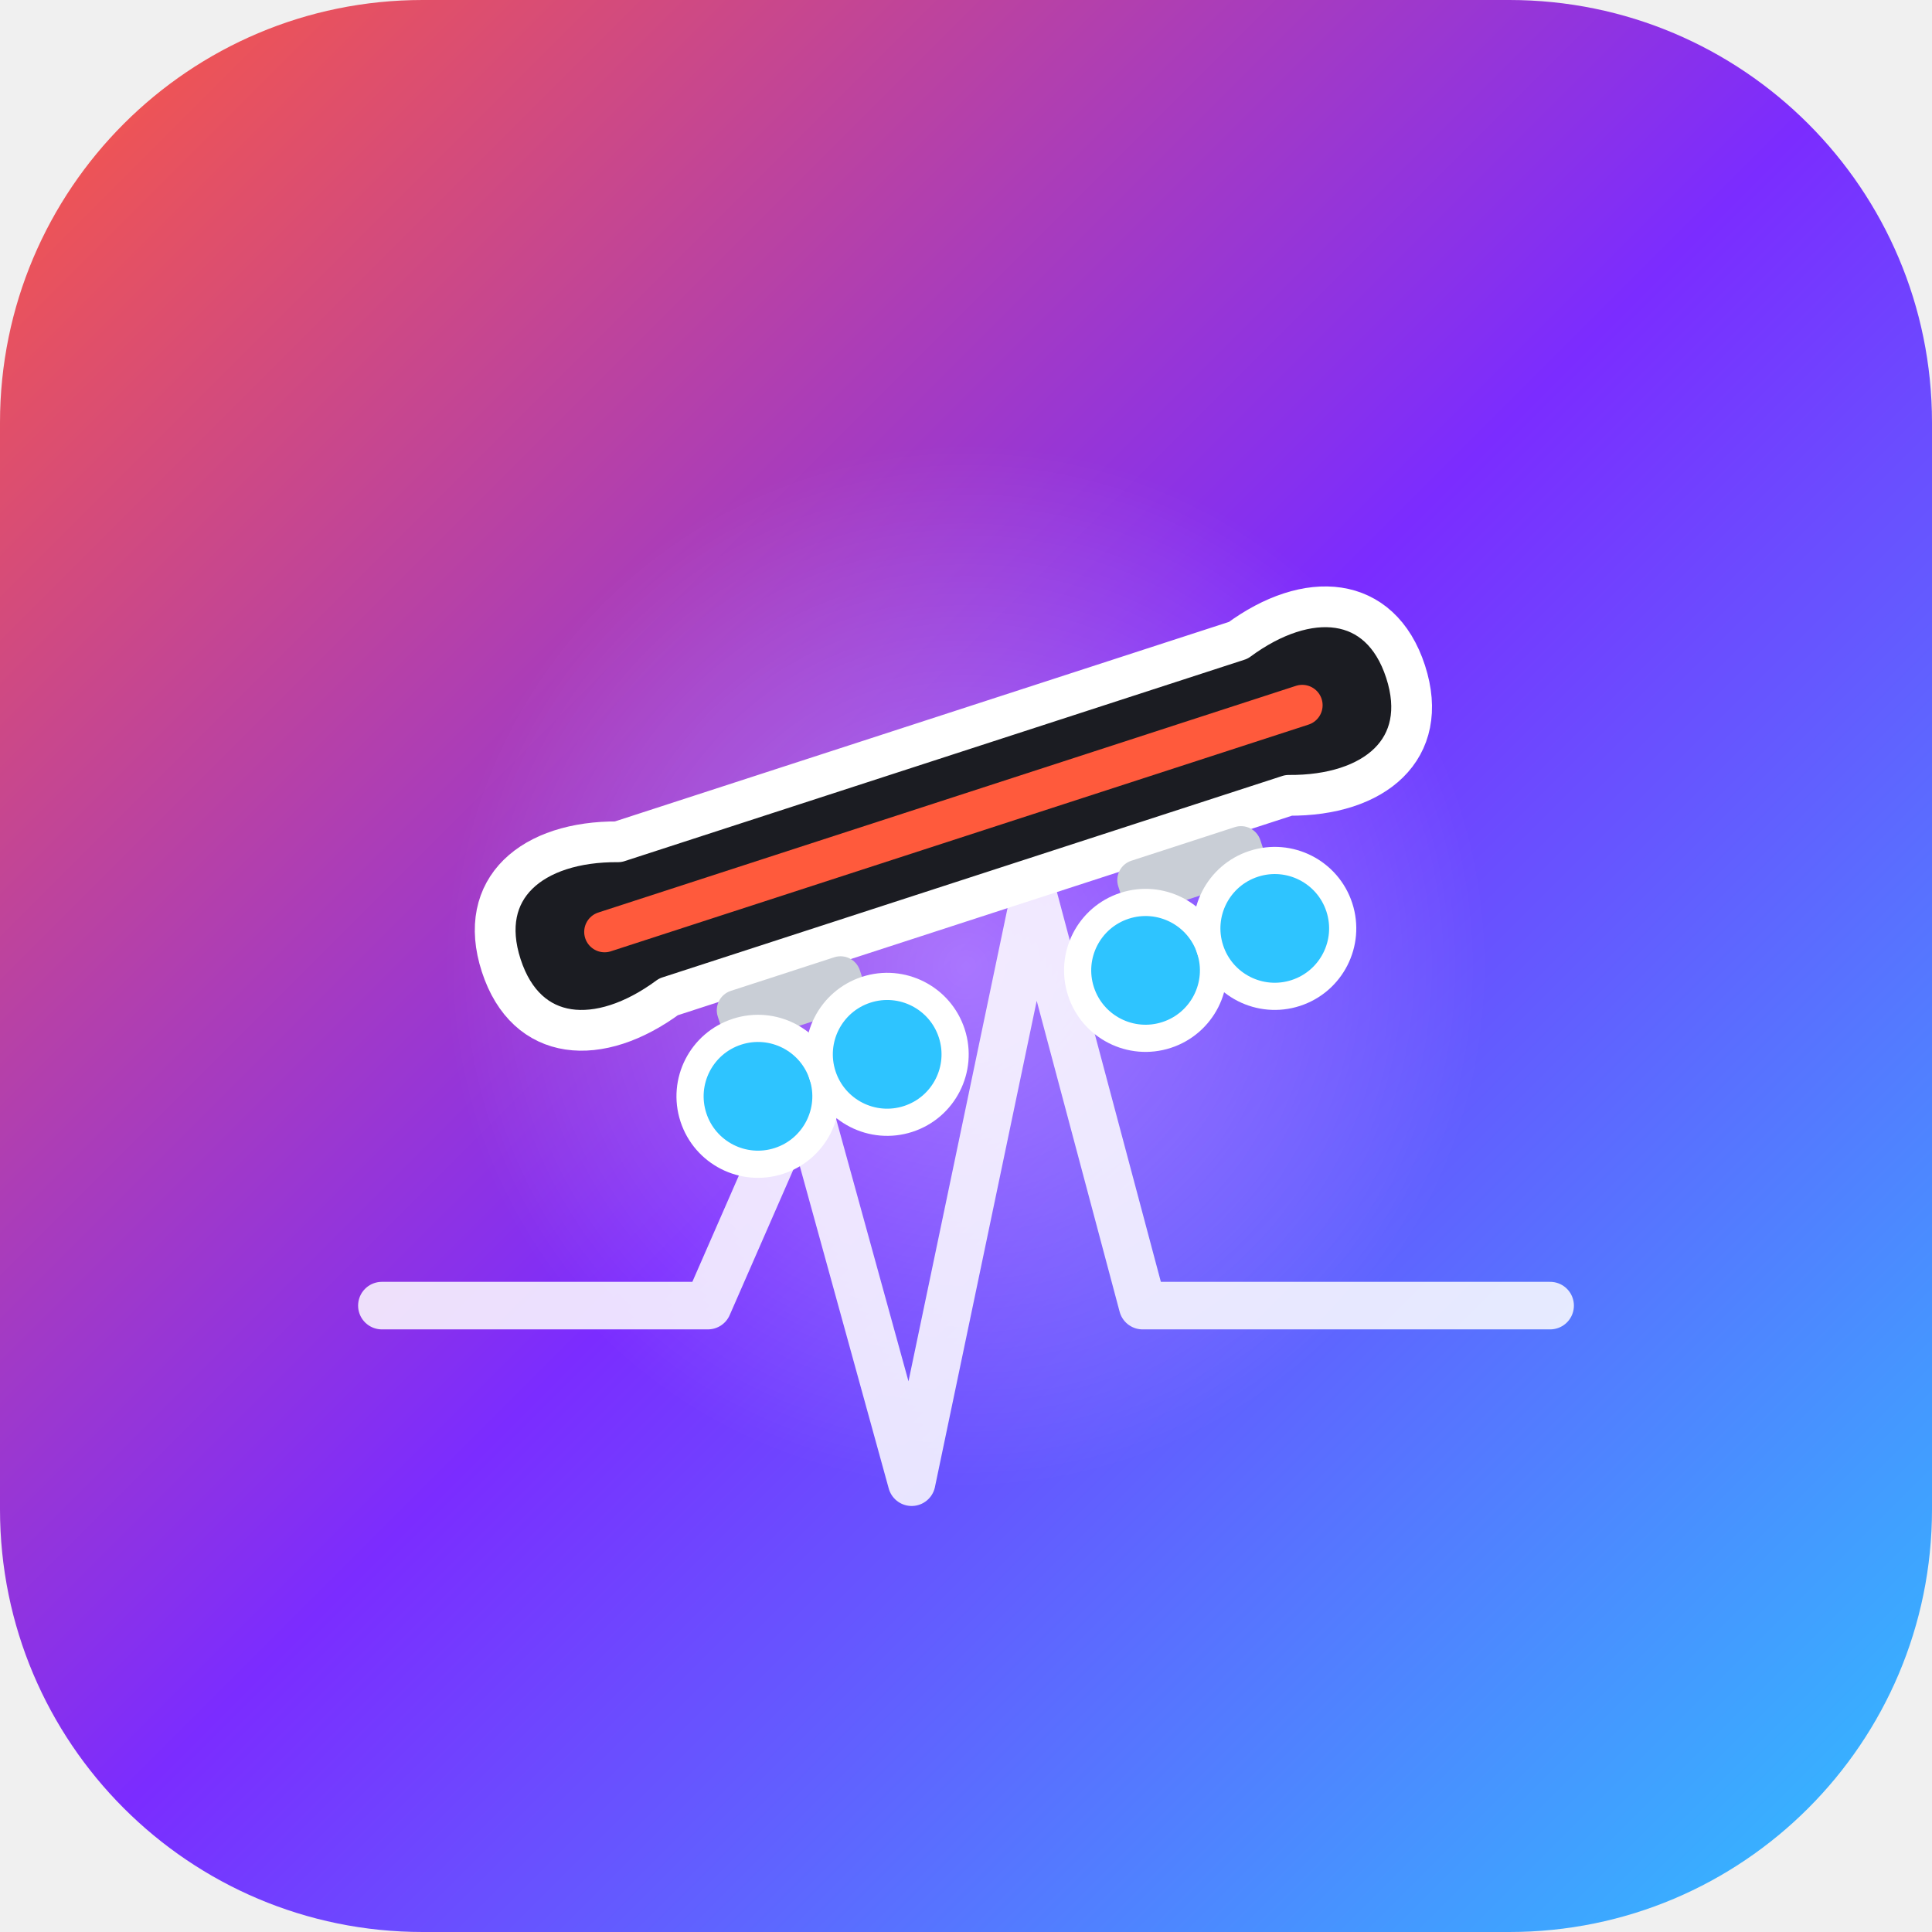
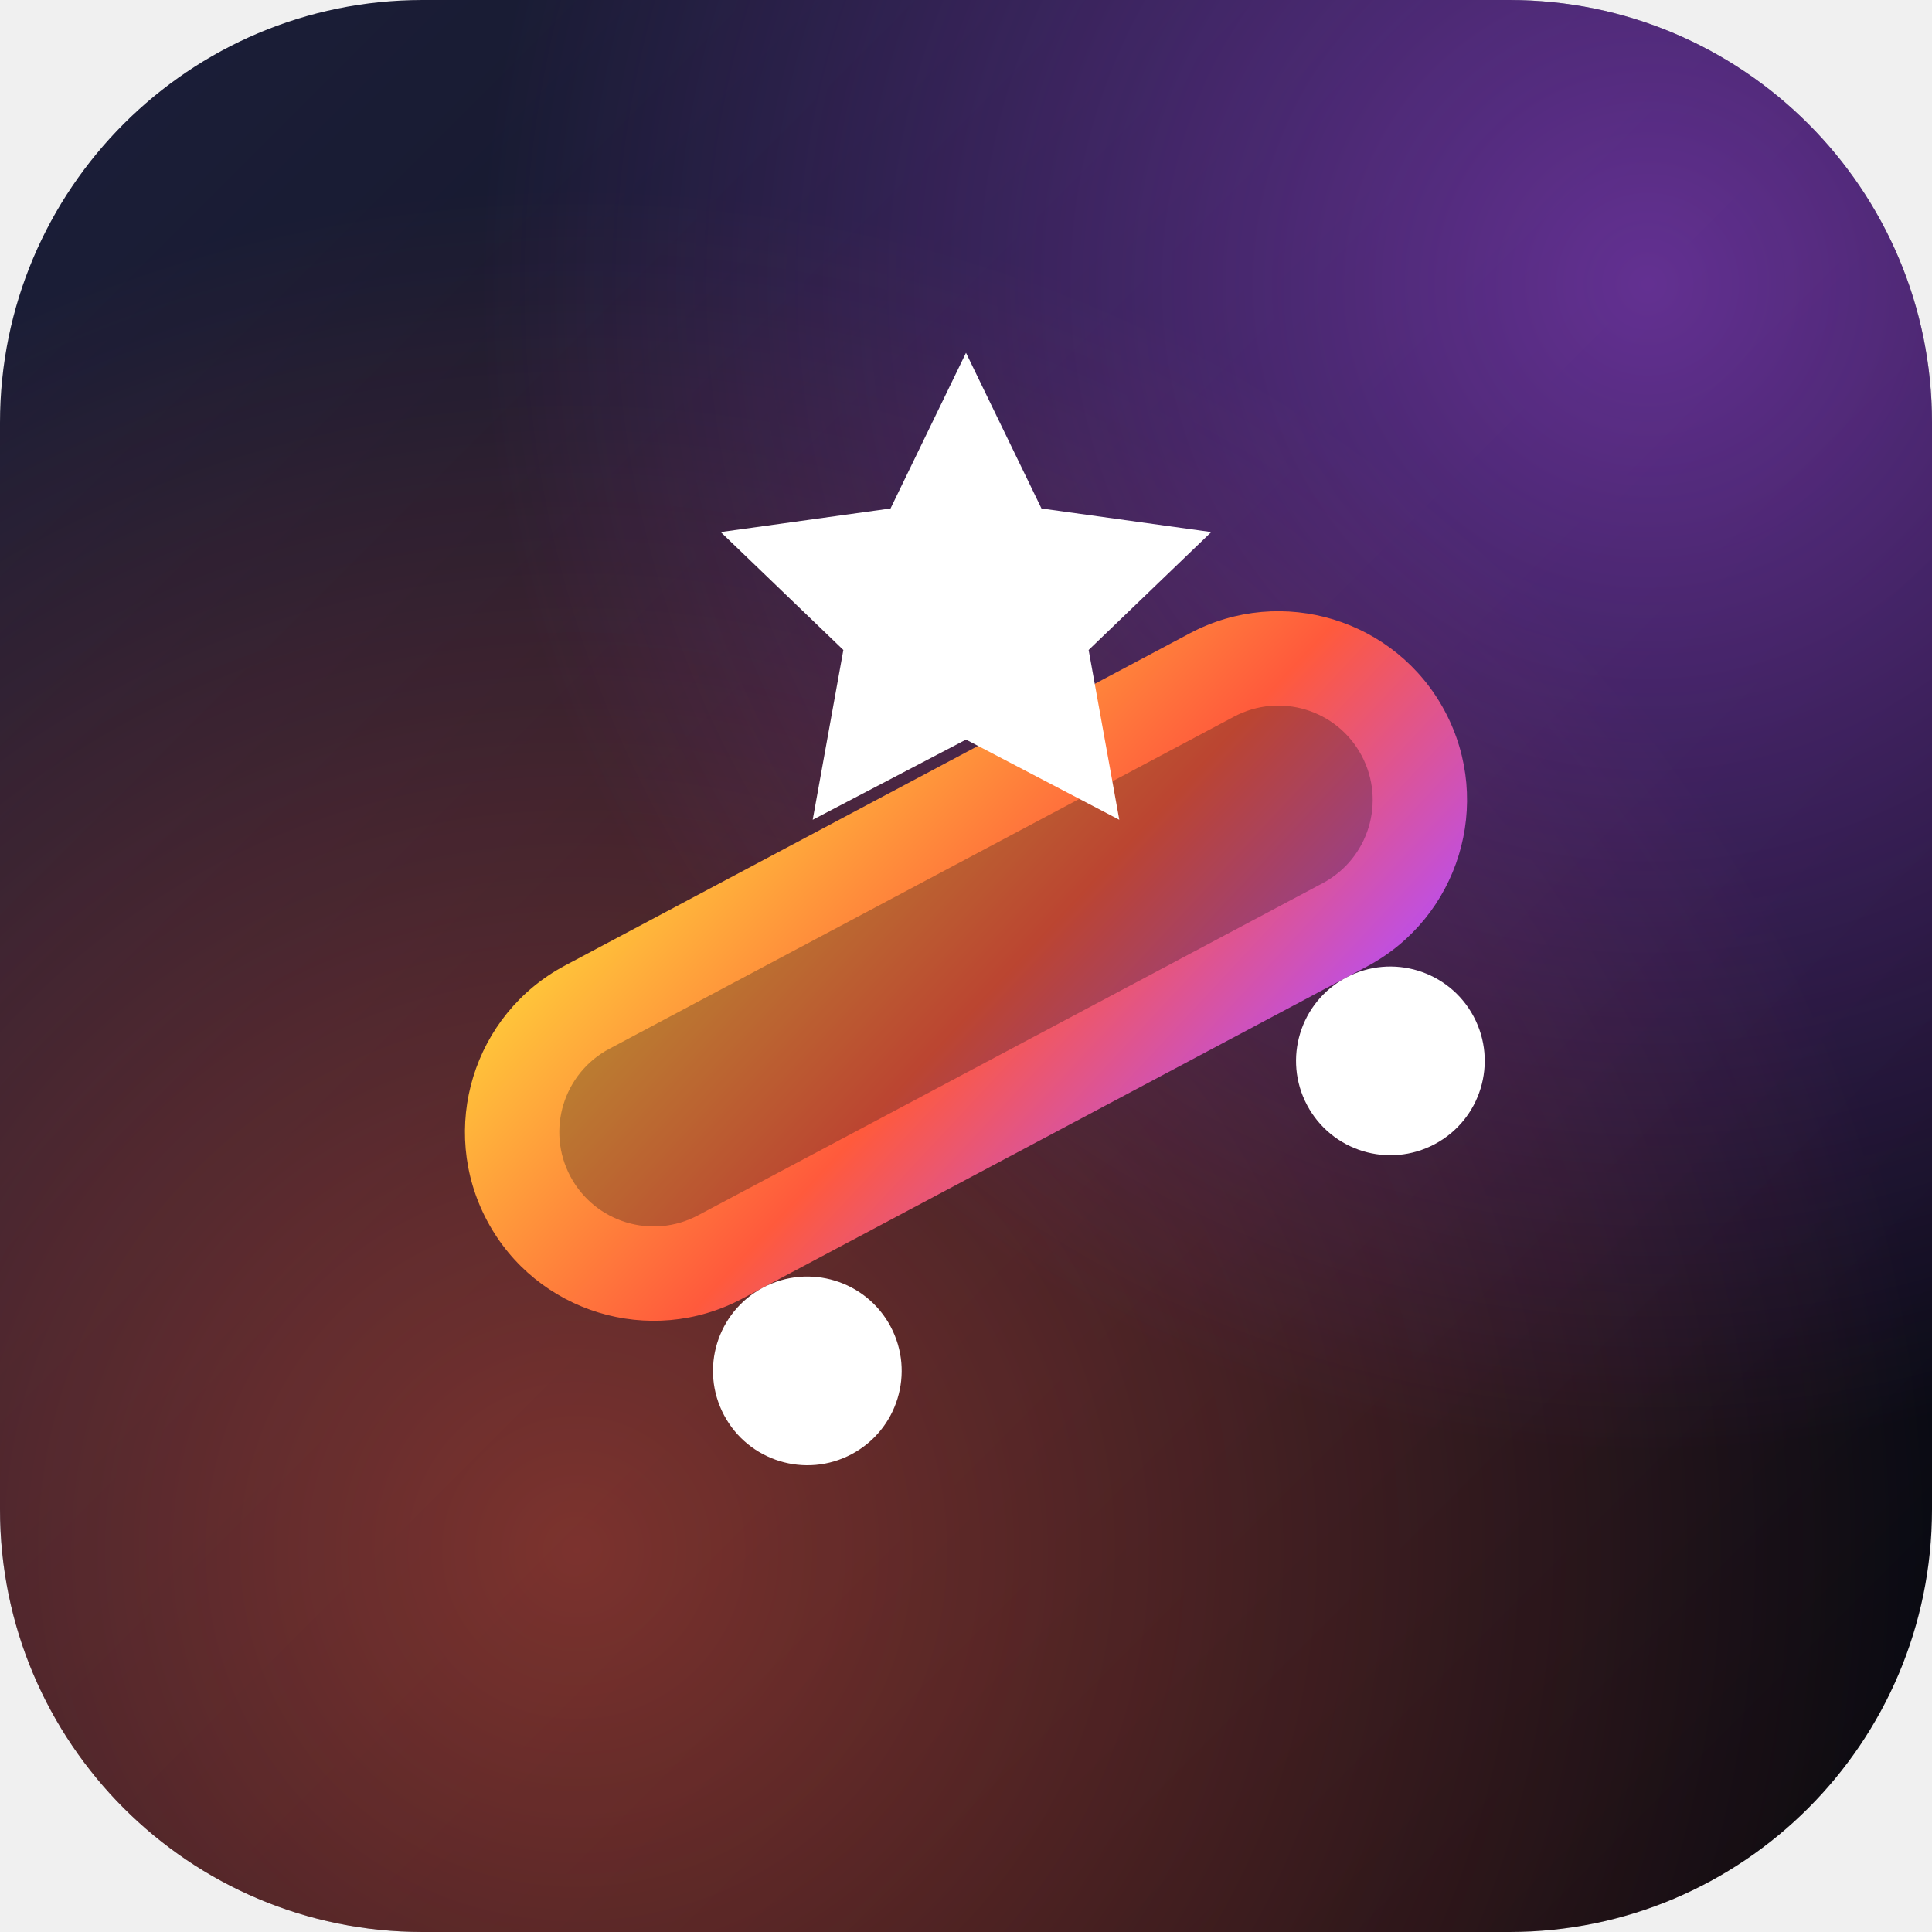
- <svg xmlns="http://www.w3.org/2000/svg" viewBox="0 0 512 512" role="img" aria-label="CONCRETE PULSE">
+ <svg xmlns="http://www.w3.org/2000/svg" viewBox="0 0 512 512" role="img" aria-label="SKATE LEGENDS">
  <defs>
    <linearGradient id="bg" x1="0" y1="0" x2="1" y2="1">
-       <stop offset="0%" stop-color="#ff5a3c" />
-       <stop offset="50%" stop-color="#7b2cff" />
-       <stop offset="100%" stop-color="#2ec4ff" />
+       <stop offset="0" stop-color="#1c1f3a" />
+       <stop offset="1" stop-color="#07080e" />
    </linearGradient>
-     <radialGradient id="gl">
-       <stop offset="0" stop-color="#fff" stop-opacity=".35" />
-       <stop offset=".7" stop-color="#fff" stop-opacity="0" />
+     <linearGradient id="g" x1="0" y1="0" x2="1" y2="1">
+       <stop offset="0" stop-color="#ffd43a" />
+       <stop offset=".55" stop-color="#ff5a3c" />
+       <stop offset="1" stop-color="#b44dff" />
+     </linearGradient>
+     <radialGradient id="gl" cx=".3" cy=".8" r=".7">
+       <stop offset="0" stop-color="#ff5a3c" stop-opacity=".45" />
+       <stop offset="1" stop-color="#ff5a3c" stop-opacity="0" />
+     </radialGradient>
+     <radialGradient id="gl2" cx=".85" cy=".15" r=".6">
+       <stop offset="0" stop-color="#b44dff" stop-opacity=".5" />
+       <stop offset="1" stop-color="#b44dff" stop-opacity="0" />
    </radialGradient>
  </defs>
  <rect width="512" height="512" rx="112" fill="url(#bg)" />
-   <circle cx="256" cy="256" r="200" fill="url(#gl)" />
-   <g transform="translate(76 76) scale(1.8)">
-     <path d="M14 150H62L76 118L92 176L110 90L126 150H186" stroke="#fff" stroke-width="7" stroke-linecap="round" stroke-linejoin="round" fill="none" opacity=".85" />
-     <g transform="rotate(-18 100 84)">
-       <path d="M30 78C30 66 40 62 52 66L148 66C160 62 170 66 170 78C170 90 160 94 148 90L52 90C40 94 30 90 30 78Z" fill="#1b1c22" stroke="#fff" stroke-width="6" stroke-linejoin="round" />
-       <path d="M46 78H154" stroke="#ff5a3c" stroke-width="6" stroke-linecap="round" />
-       <rect x="58" y="92" width="22" height="8" rx="3" fill="#c9ced6" />
-       <rect x="120" y="92" width="22" height="8" rx="3" fill="#c9ced6" />
-       <circle cx="60" cy="108" r="10" fill="#2ec4ff" stroke="#fff" stroke-width="4" />
-       <circle cx="80" cy="108" r="10" fill="#2ec4ff" stroke="#fff" stroke-width="4" />
-       <circle cx="120" cy="108" r="10" fill="#2ec4ff" stroke="#fff" stroke-width="4" />
-       <circle cx="140" cy="108" r="10" fill="#2ec4ff" stroke="#fff" stroke-width="4" />
+   <rect width="512" height="512" rx="112" fill="url(#gl)" />
+   <rect width="512" height="512" rx="112" fill="url(#gl2)" />
+   <g transform="translate(56 56) scale(6.25)">
+     <g transform="rotate(-28 32 32)">
+       <rect x="9" y="24" width="46" height="16" rx="8" fill="url(#g)" />
+       <rect x="13" y="28" width="38" height="8" rx="4" fill="#0b0d14" opacity=".28" />
+       <circle cx="18" cy="44" r="4" fill="#fff" />
+       <circle cx="46" cy="44" r="4" fill="#fff" />
    </g>
+     <path d="M32 6l3.2 6.6 7.2 1-5.2 5 1.3 7.2L32 22.4l-6.5 3.4 1.3-7.2-5.2-5 7.2-1z" fill="#fff" />
  </g>
</svg>
